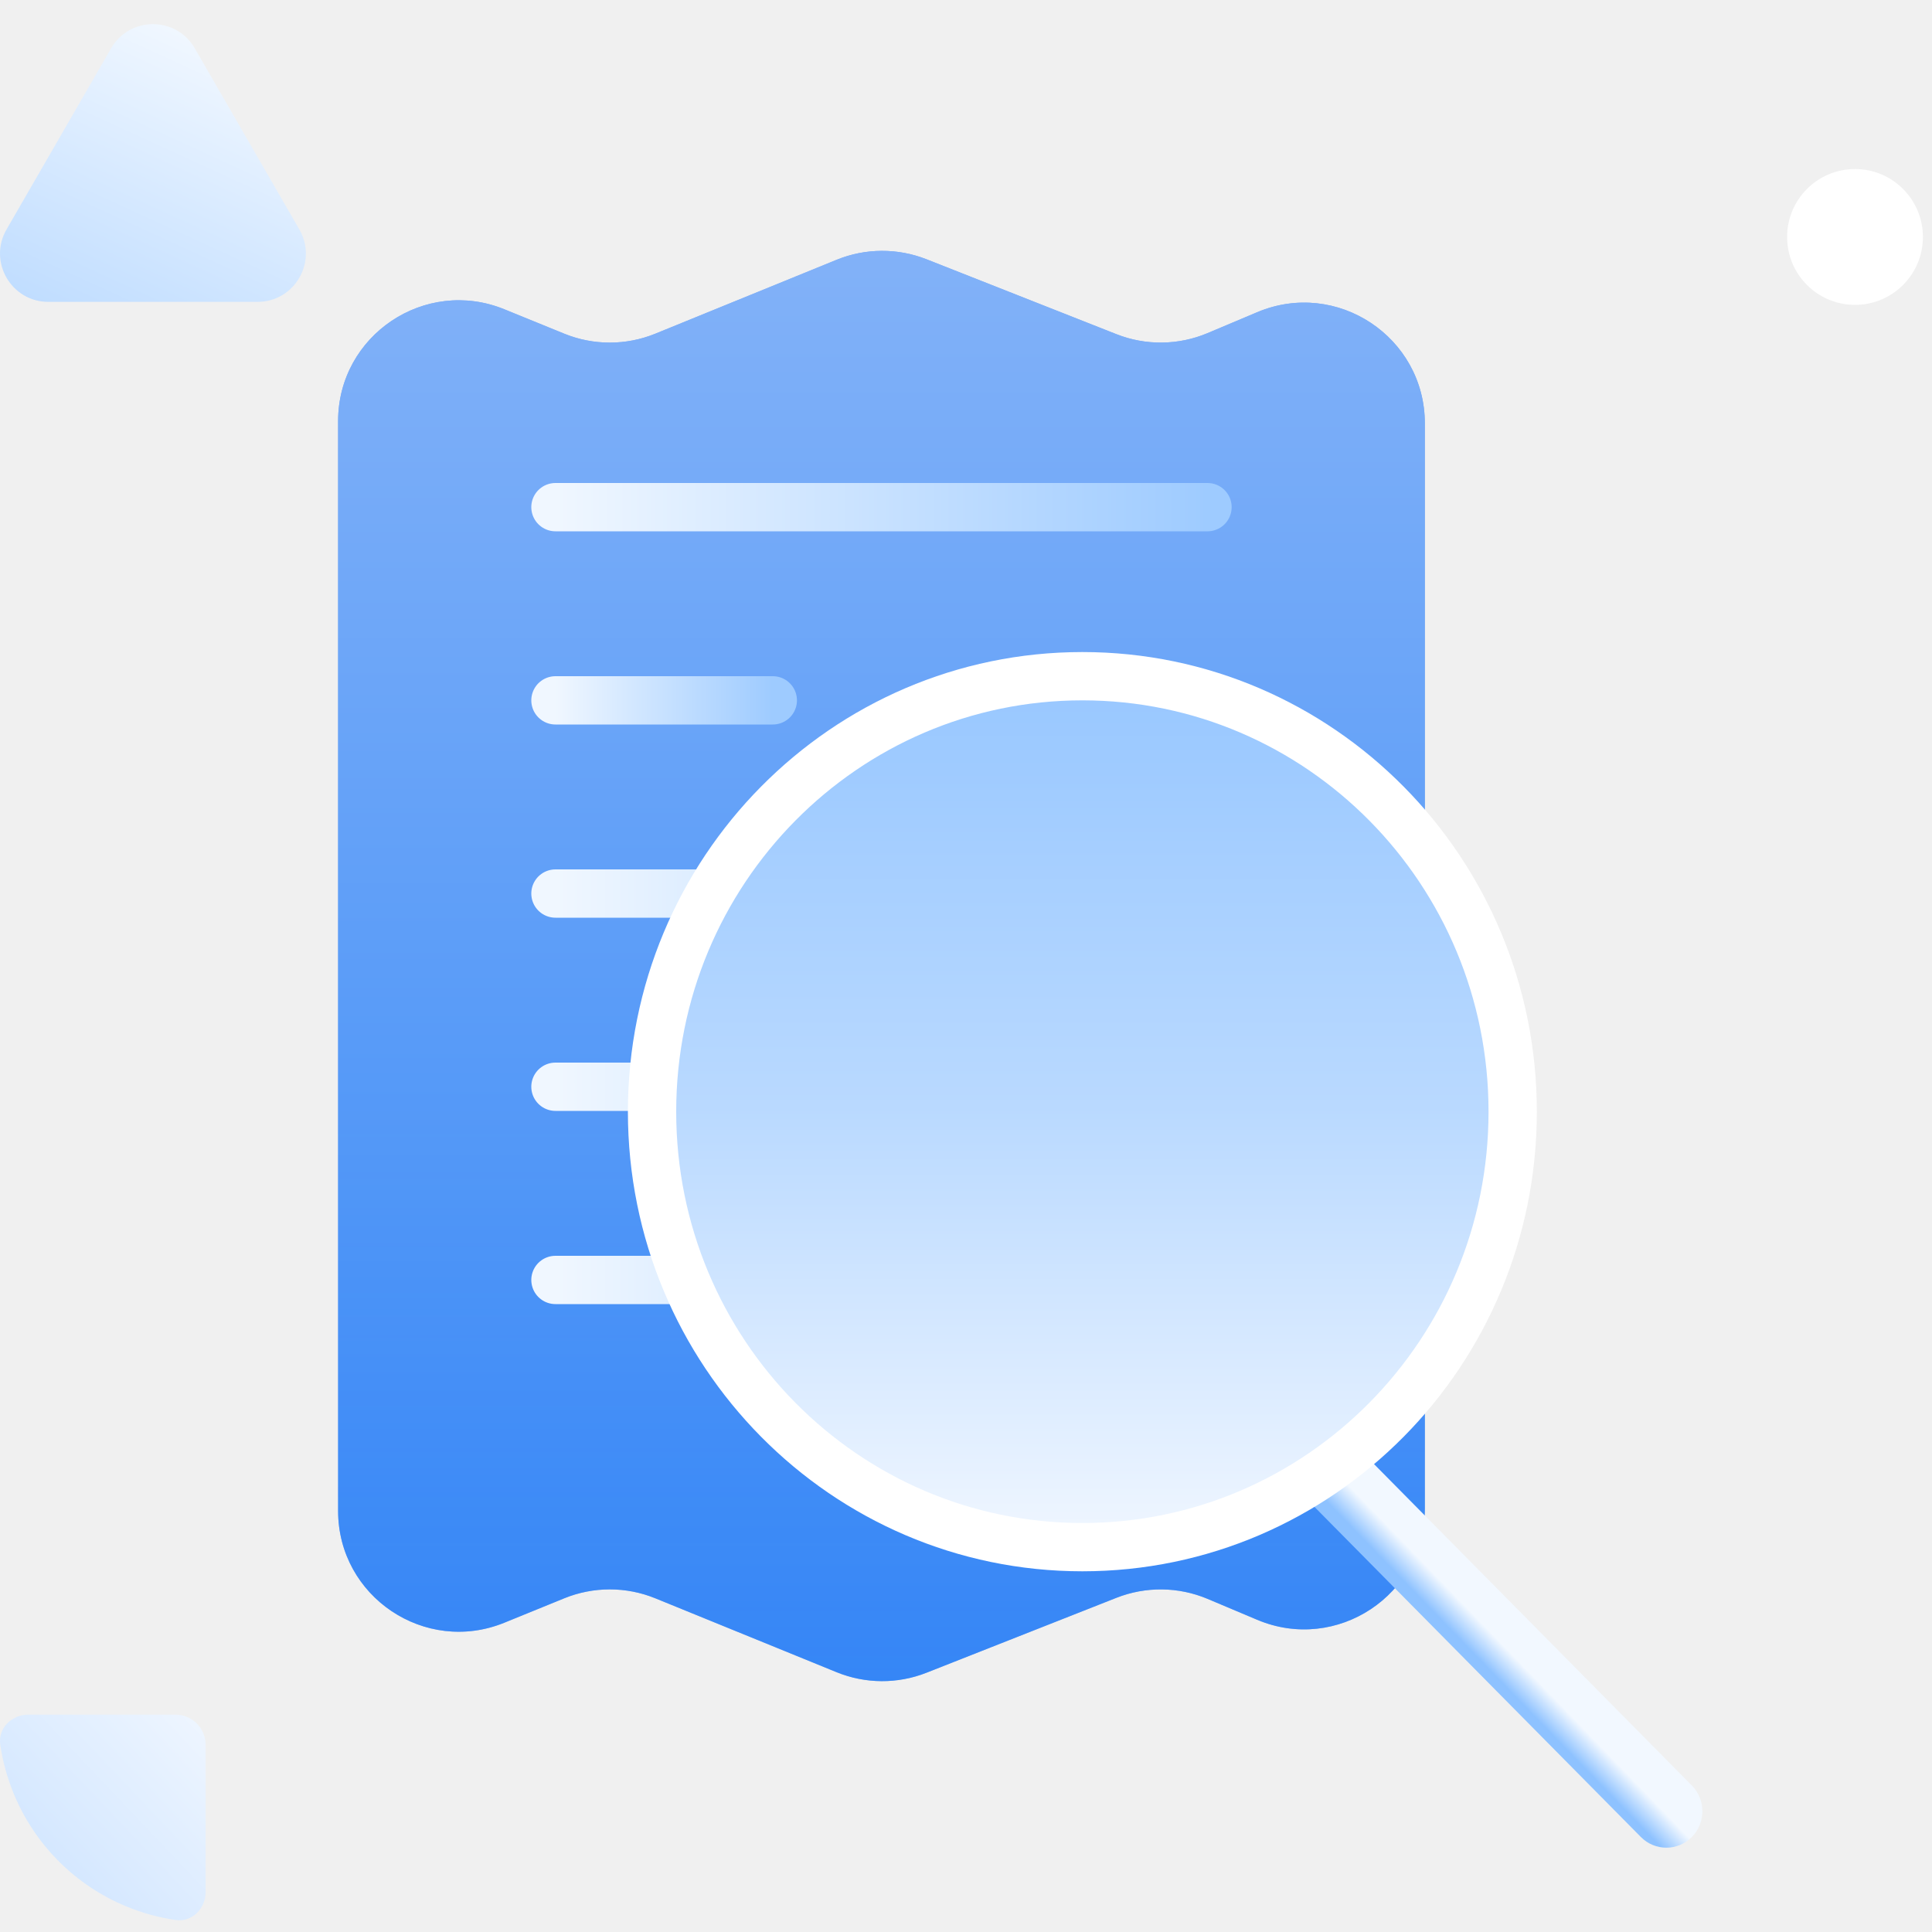
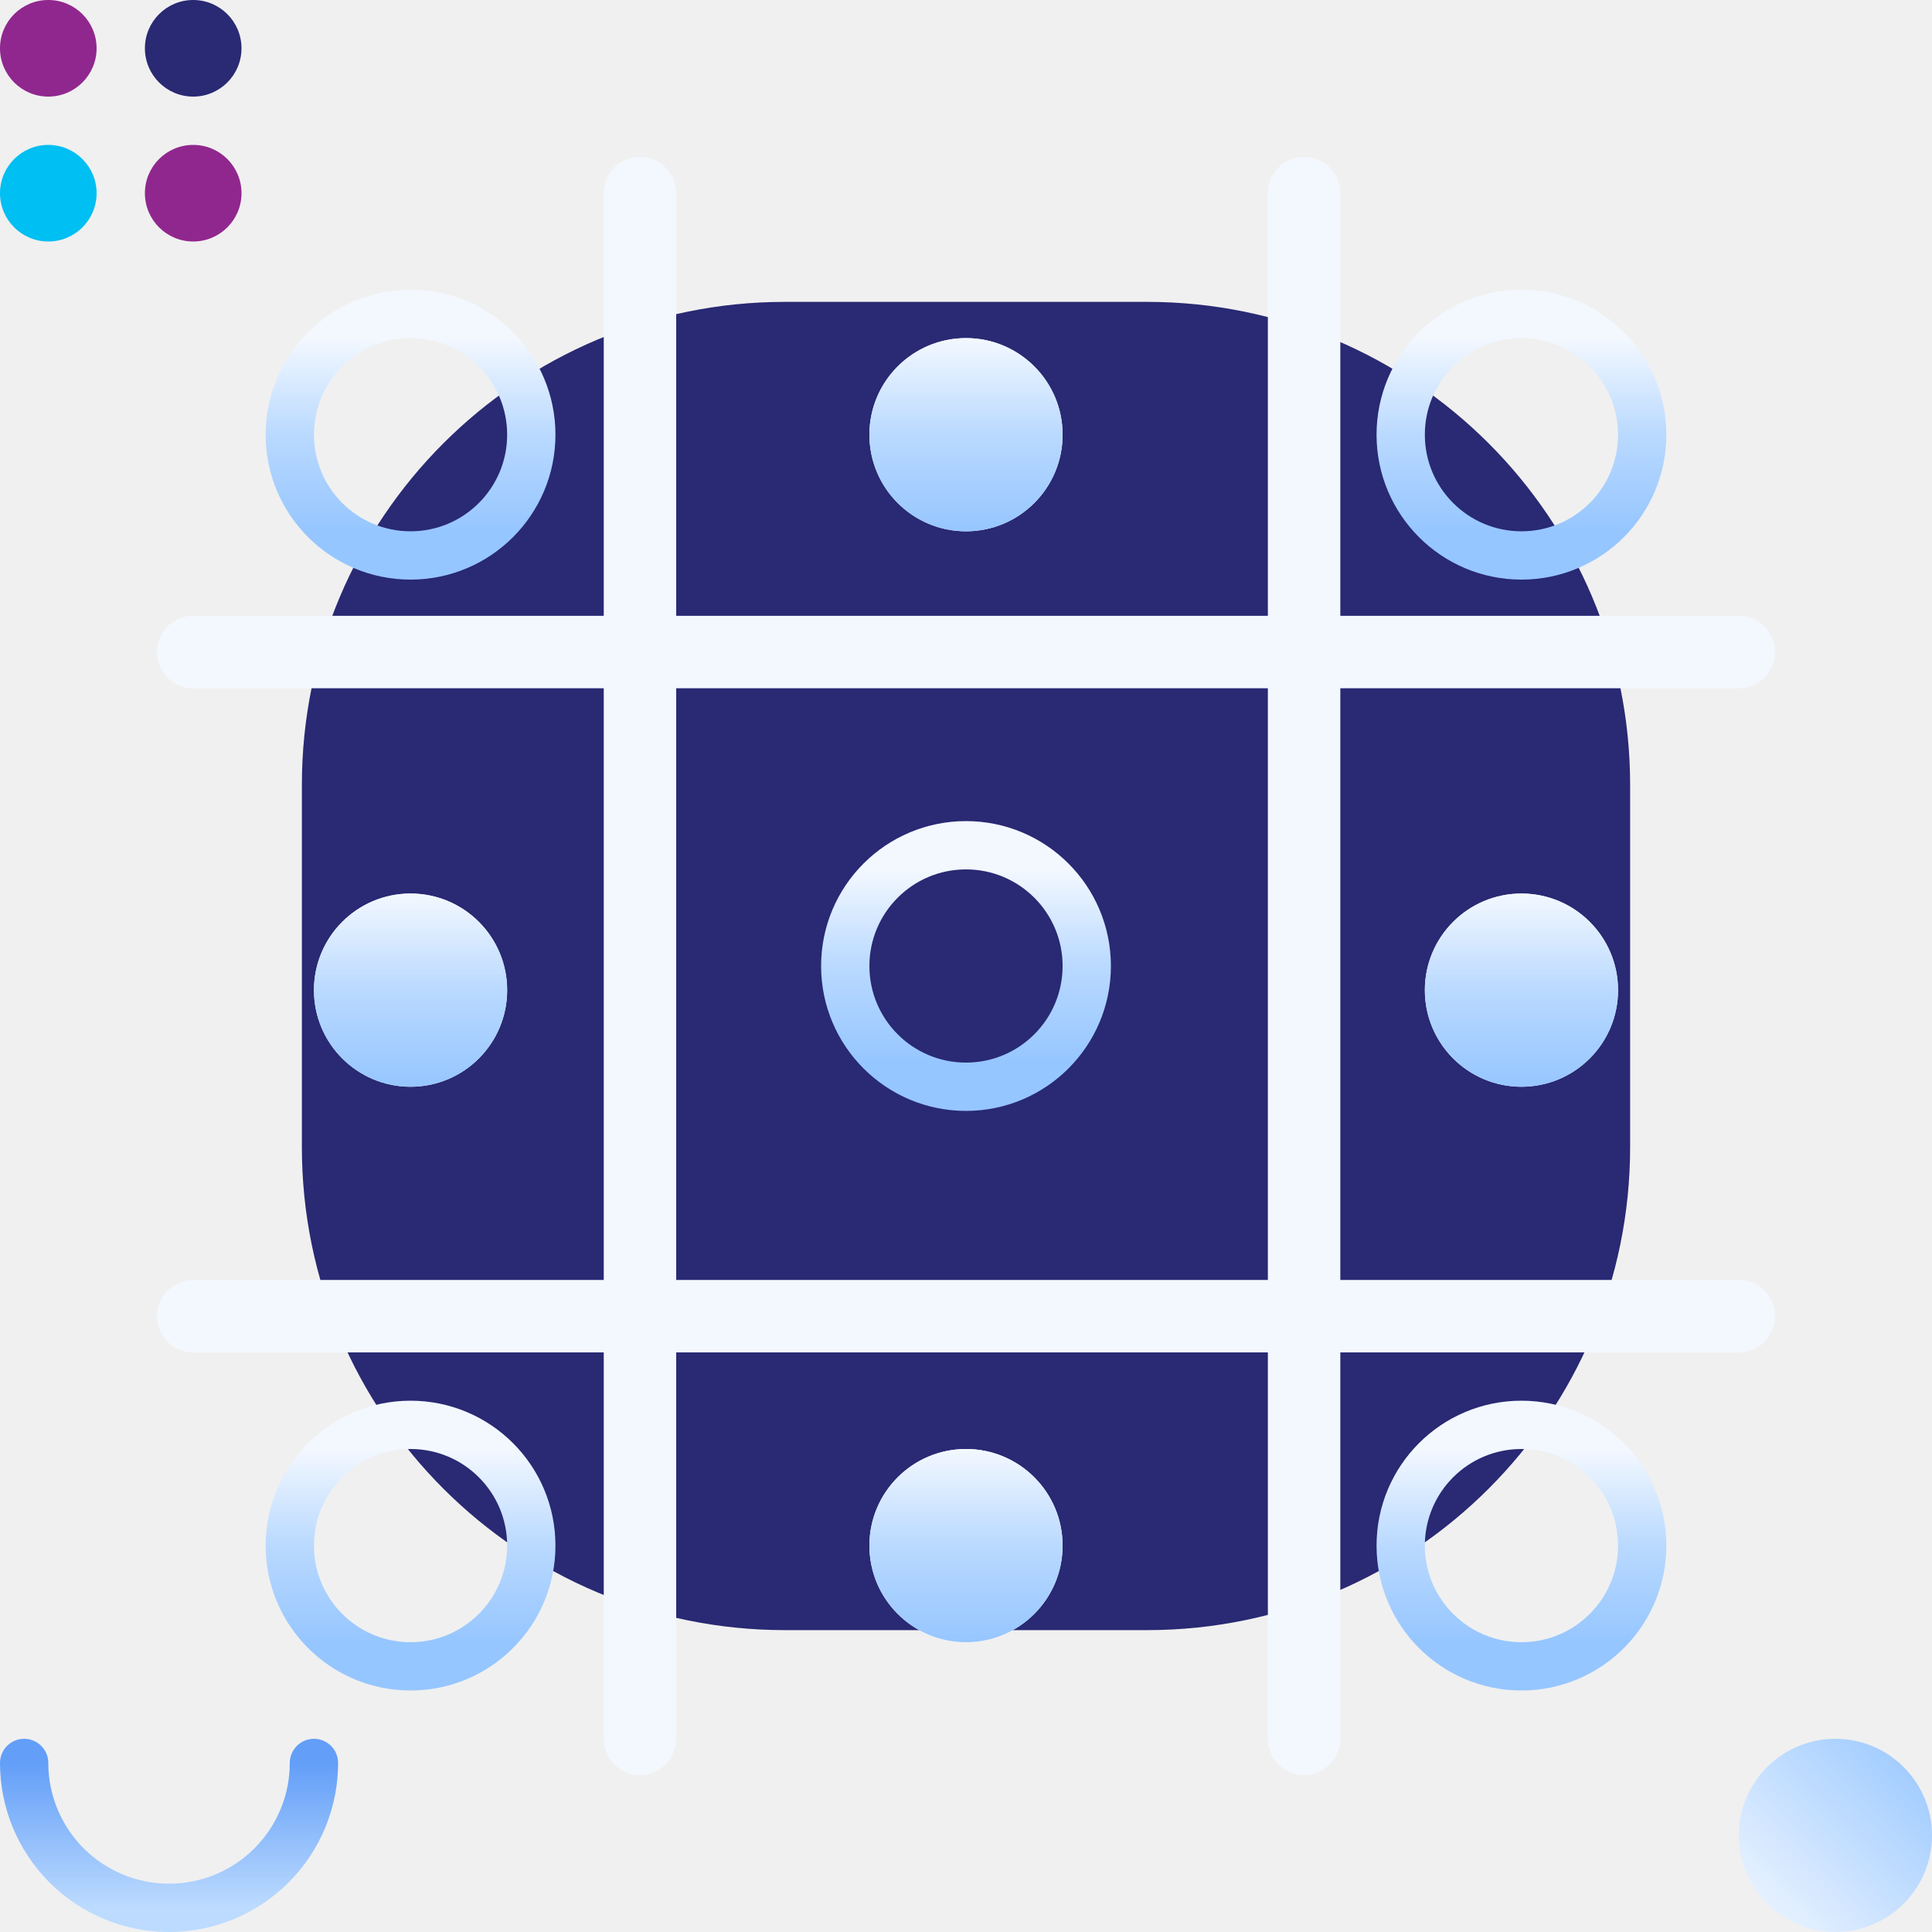
<svg xmlns="http://www.w3.org/2000/svg" width="80" height="80" viewBox="0 0 80 80" fill="none">
-   <g clip-path="url(#clip0_241_22990)">
-     <path d="M14 62.562V17.438C14 13.886 17.599 11.467 20.887 12.808L23.363 13.817C24.573 14.31 25.927 14.31 27.137 13.817L34.643 10.757C35.835 10.271 37.168 10.264 38.365 10.736L46.227 13.837C47.444 14.317 48.8 14.301 50.005 13.793L52.057 12.928C55.353 11.538 59 13.958 59 17.535V62.465C59 66.042 55.353 68.462 52.057 67.072L50.005 66.207C48.8 65.699 47.444 65.683 46.227 66.163L38.365 69.264C37.168 69.736 35.835 69.729 34.643 69.243L27.137 66.183C25.927 65.69 24.573 65.69 23.363 66.183L20.887 67.192C17.599 68.533 14 66.114 14 62.562Z" fill="#1B70F0" />
-     <path d="M14 62.562V17.438C14 13.886 17.599 11.467 20.887 12.808L23.363 13.817C24.573 14.31 25.927 14.31 27.137 13.817L34.643 10.757C35.835 10.271 37.168 10.264 38.365 10.736L46.227 13.837C47.444 14.317 48.8 14.301 50.005 13.793L52.057 12.928C55.353 11.538 59 13.958 59 17.535V62.465C59 66.042 55.353 68.462 52.057 67.072L50.005 66.207C48.8 65.699 47.444 65.683 46.227 66.163L38.365 69.264C37.168 69.736 35.835 69.729 34.643 69.243L27.137 66.183C25.927 65.69 24.573 65.69 23.363 66.183L20.887 67.192C17.599 68.533 14 66.114 14 62.562Z" fill="url(#paint0_linear_241_22990)" fill-opacity="0.5" />
-     <path d="M23 21H50" stroke="url(#paint1_linear_241_22990)" stroke-width="2" stroke-linecap="round" />
-     <path d="M23 29H32" stroke="url(#paint2_linear_241_22990)" stroke-width="2" stroke-linecap="round" />
-     <path d="M23 37H49" stroke="url(#paint3_linear_241_22990)" stroke-width="2" stroke-linecap="round" />
-     <path d="M23 45H49" stroke="url(#paint4_linear_241_22990)" stroke-width="2" stroke-linecap="round" />
-     <path d="M23 53H49" stroke="url(#paint5_linear_241_22990)" stroke-width="2" stroke-linecap="round" />
-     <path d="M67.945 76.067C68.528 76.656 69.472 76.656 70.055 76.067C70.637 75.478 70.637 74.522 70.055 73.933L67.945 76.067ZM54.079 62.043L67.945 76.067L70.055 73.933L56.188 59.91L54.079 62.043Z" fill="url(#paint6_linear_241_22990)" />
-     <path d="M62.637 46.032C62.637 56.002 54.649 64.064 44.819 64.064C34.988 64.064 27 56.002 27 46.032C27 36.063 34.988 28 44.819 28C54.649 28 62.637 36.063 62.637 46.032Z" fill="url(#paint7_radial_241_22990)" />
-     <path d="M62.637 46.032C62.637 56.002 54.649 64.064 44.819 64.064C34.988 64.064 27 56.002 27 46.032C27 36.063 34.988 28 44.819 28C54.649 28 62.637 36.063 62.637 46.032Z" fill="url(#paint8_linear_241_22990)" />
-     <path d="M62.637 46.032C62.637 56.002 54.649 64.064 44.819 64.064C34.988 64.064 27 56.002 27 46.032C27 36.063 34.988 28 44.819 28C54.649 28 62.637 36.063 62.637 46.032Z" stroke="white" stroke-width="2" />
-     <path d="M8.065 2C7.295 0.667 5.371 0.667 4.601 2L0.271 9.5C-0.499 10.833 0.463 12.5 2.003 12.5H10.663C12.203 12.5 13.165 10.833 12.395 9.5L8.065 2Z" fill="url(#paint9_linear_241_22990)" />
-     <path d="M1.171 71C0.48 71 -0.089 71.562 0.011 72.246C0.114 72.946 0.303 73.632 0.575 74.289C1.007 75.331 1.64 76.279 2.438 77.077C3.236 77.875 4.183 78.508 5.226 78.939C5.882 79.212 6.569 79.4 7.269 79.503C7.952 79.603 8.514 79.034 8.514 78.344L8.514 72.25C8.514 71.56 7.955 71 7.264 71L1.171 71Z" fill="url(#paint10_linear_241_22990)" />
-     <circle cx="76.812" cy="9.812" r="2.812" fill="white" />
+   <g clip-path="url(#clip0_241_23025)">
+     <rect x="12.5" y="12.5" width="55" height="55" rx="20" fill="#292974" />
+     <circle cx="40" cy="18" r="4" fill="white" />
+     <circle cx="40" cy="18" r="4" fill="url(#paint0_linear_241_23025)" />
+     <circle cx="40" cy="40" r="5" stroke="url(#paint1_linear_241_23025)" stroke-width="2" />
+     <circle cx="63" cy="18" r="5" stroke="url(#paint2_linear_241_23025)" stroke-width="2" />
+     <circle cx="63" cy="64" r="5" stroke="url(#paint3_linear_241_23025)" stroke-width="2" />
+     <circle cx="17" cy="64" r="5" stroke="url(#paint4_linear_241_23025)" stroke-width="2" />
+     <circle cx="17" cy="18" r="5" stroke="url(#paint5_linear_241_23025)" stroke-width="2" />
+     <circle cx="17" cy="41" r="4" fill="white" />
+     <circle cx="17" cy="41" r="4" fill="url(#paint6_linear_241_23025)" />
+     <circle cx="63" cy="41" r="4" fill="white" />
+     <circle cx="63" cy="41" r="4" fill="url(#paint7_linear_241_23025)" />
+     <circle cx="40" cy="64" r="4" fill="white" />
+     <circle cx="40" cy="64" r="4" fill="url(#paint8_linear_241_23025)" />
+     <path d="M26.5 8L26.5 72" stroke="url(#paint9_linear_241_23025)" stroke-width="3" stroke-linecap="round" />
+     <path d="M72 27L8 27" stroke="url(#paint10_linear_241_23025)" stroke-width="3" stroke-linecap="round" />
+     <path d="M54 8L54 72" stroke="url(#paint11_linear_241_23025)" stroke-width="3" stroke-linecap="round" />
+     <path d="M72 54.5L8 54.5" stroke="url(#paint12_linear_241_23025)" stroke-width="3" stroke-linecap="round" />
+     <path d="M80 76C80 78.209 78.209 80 76 80C73.791 80 72 78.209 72 76C72 73.791 73.791 72 76 72C78.209 72 80 73.791 80 76Z" fill="url(#paint13_linear_241_23025)" />
+     <path d="M1 73C1 74.591 1.632 76.117 2.757 77.243C3.883 78.368 5.409 79 7 79C8.591 79 10.117 78.368 11.243 77.243C12.368 76.117 13 74.591 13 73" stroke="url(#paint14_linear_241_23025)" stroke-width="2" stroke-linecap="round" />
+     <circle cx="8" cy="8" r="2" fill="#90278E" />
+     <circle cx="2" cy="8" r="2" fill="#00BFF2" />
+     <circle cx="2" cy="2" r="2" fill="#90278E" />
+     <circle cx="8" cy="2" r="2" fill="#292974" />
  </g>
  <defs>
-     <linearGradient id="paint0_linear_241_22990" x1="36.5" y1="6.818" x2="36.5" y2="70" gradientUnits="userSpaceOnUse">
-       <stop stop-color="#F3F8FF" />
-       <stop offset="0.62" stop-color="#8FC2FF" />
-       <stop offset="1" stop-color="#5CA6FF" stop-opacity="0.8" />
-     </linearGradient>
-     <linearGradient id="paint1_linear_241_22990" x1="23" y1="23" x2="50" y2="23" gradientUnits="userSpaceOnUse">
-       <stop stop-color="#F0F7FF" />
-       <stop offset="1" stop-color="#9ECBFF" />
-     </linearGradient>
-     <linearGradient id="paint2_linear_241_22990" x1="23" y1="31" x2="32" y2="31" gradientUnits="userSpaceOnUse">
-       <stop stop-color="#F0F7FF" />
-       <stop offset="1" stop-color="#9ECBFF" />
-     </linearGradient>
-     <linearGradient id="paint3_linear_241_22990" x1="23" y1="39" x2="49" y2="39" gradientUnits="userSpaceOnUse">
-       <stop stop-color="#F0F7FF" />
-       <stop offset="1" stop-color="#9ECBFF" />
-     </linearGradient>
-     <linearGradient id="paint4_linear_241_22990" x1="23" y1="47" x2="49" y2="47" gradientUnits="userSpaceOnUse">
-       <stop stop-color="#F0F7FF" />
-       <stop offset="1" stop-color="#9ECBFF" />
-     </linearGradient>
-     <linearGradient id="paint5_linear_241_22990" x1="23" y1="55" x2="49" y2="55" gradientUnits="userSpaceOnUse">
-       <stop stop-color="#F0F7FF" />
-       <stop offset="1" stop-color="#9ECBFF" />
-     </linearGradient>
-     <linearGradient id="paint6_linear_241_22990" x1="68.581" y1="74.686" x2="67.778" y2="75.462" gradientUnits="userSpaceOnUse">
-       <stop stop-color="#F2F8FF" />
-       <stop offset="1" stop-color="#8EC2FF" />
-     </linearGradient>
-     <radialGradient id="paint7_radial_241_22990" cx="0" cy="0" r="1" gradientUnits="userSpaceOnUse" gradientTransform="translate(44.8187 46.0321) rotate(90) scale(19.0321 18.8187)">
-       <stop stop-color="white" />
-       <stop offset="1" stop-color="white" />
-     </radialGradient>
-     <linearGradient id="paint8_linear_241_22990" x1="44.819" y1="65.064" x2="44.819" y2="27" gradientUnits="userSpaceOnUse">
+     <linearGradient id="paint0_linear_241_23025" x1="40" y1="14" x2="40" y2="22" gradientUnits="userSpaceOnUse">
      <stop stop-color="#F3F8FF" />
      <stop offset="0.505" stop-color="#B9D9FF" />
      <stop offset="1" stop-color="#96C6FF" />
    </linearGradient>
-     <linearGradient id="paint9_linear_241_22990" x1="12.333" y1="3" x2="1.333" y2="27" gradientUnits="userSpaceOnUse">
-       <stop stop-color="#F2F8FF" />
-       <stop offset="1" stop-color="#8EC2FF" />
+     <linearGradient id="paint1_linear_241_23025" x1="40" y1="36" x2="40" y2="44" gradientUnits="userSpaceOnUse">
+       <stop stop-color="#F3F8FF" />
+       <stop offset="0.505" stop-color="#B9D9FF" />
+       <stop offset="1" stop-color="#96C6FF" />
    </linearGradient>
-     <linearGradient id="paint10_linear_241_22990" x1="9.686" y1="70.219" x2="-2.683" y2="81.937" gradientUnits="userSpaceOnUse">
+     <linearGradient id="paint2_linear_241_23025" x1="63" y1="14" x2="63" y2="22" gradientUnits="userSpaceOnUse">
      <stop stop-color="#F3F8FF" />
-       <stop offset="1" stop-color="#BFDCFF" />
+       <stop offset="0.505" stop-color="#B9D9FF" />
+       <stop offset="1" stop-color="#96C6FF" />
    </linearGradient>
-     <clipPath id="clip0_241_22990">
+     <linearGradient id="paint3_linear_241_23025" x1="63" y1="60" x2="63" y2="68" gradientUnits="userSpaceOnUse">
+       <stop stop-color="#F3F8FF" />
+       <stop offset="0.505" stop-color="#B9D9FF" />
+       <stop offset="1" stop-color="#96C6FF" />
+     </linearGradient>
+     <linearGradient id="paint4_linear_241_23025" x1="17" y1="60" x2="17" y2="68" gradientUnits="userSpaceOnUse">
+       <stop stop-color="#F3F8FF" />
+       <stop offset="0.505" stop-color="#B9D9FF" />
+       <stop offset="1" stop-color="#96C6FF" />
+     </linearGradient>
+     <linearGradient id="paint5_linear_241_23025" x1="17" y1="14" x2="17" y2="22" gradientUnits="userSpaceOnUse">
+       <stop stop-color="#F3F8FF" />
+       <stop offset="0.505" stop-color="#B9D9FF" />
+       <stop offset="1" stop-color="#96C6FF" />
+     </linearGradient>
+     <linearGradient id="paint6_linear_241_23025" x1="17" y1="37" x2="17" y2="45" gradientUnits="userSpaceOnUse">
+       <stop stop-color="#F3F8FF" />
+       <stop offset="0.505" stop-color="#B9D9FF" />
+       <stop offset="1" stop-color="#96C6FF" />
+     </linearGradient>
+     <linearGradient id="paint7_linear_241_23025" x1="63" y1="37" x2="63" y2="45" gradientUnits="userSpaceOnUse">
+       <stop stop-color="#F3F8FF" />
+       <stop offset="0.505" stop-color="#B9D9FF" />
+       <stop offset="1" stop-color="#96C6FF" />
+     </linearGradient>
+     <linearGradient id="paint8_linear_241_23025" x1="40" y1="60" x2="40" y2="68" gradientUnits="userSpaceOnUse">
+       <stop stop-color="#F3F8FF" />
+       <stop offset="0.505" stop-color="#B9D9FF" />
+       <stop offset="1" stop-color="#96C6FF" />
+     </linearGradient>
+     <linearGradient id="paint9_linear_241_23025" x1="25" y1="40" x2="24" y2="40" gradientUnits="userSpaceOnUse">
+       <stop stop-color="#F3F8FF" />
+       <stop offset="1" stop-color="#96C6FF" />
+     </linearGradient>
+     <linearGradient id="paint10_linear_241_23025" x1="40" y1="25.5" x2="40" y2="24.5" gradientUnits="userSpaceOnUse">
+       <stop stop-color="#F3F8FF" />
+       <stop offset="1" stop-color="#96C6FF" />
+     </linearGradient>
+     <linearGradient id="paint11_linear_241_23025" x1="52.5" y1="40" x2="51.5" y2="40" gradientUnits="userSpaceOnUse">
+       <stop stop-color="#F3F8FF" />
+       <stop offset="1" stop-color="#96C6FF" />
+     </linearGradient>
+     <linearGradient id="paint12_linear_241_23025" x1="40" y1="53" x2="40" y2="52" gradientUnits="userSpaceOnUse">
+       <stop stop-color="#F3F8FF" />
+       <stop offset="1" stop-color="#96C6FF" />
+     </linearGradient>
+     <linearGradient id="paint13_linear_241_23025" x1="72" y1="80" x2="80" y2="72" gradientUnits="userSpaceOnUse">
+       <stop stop-color="#F3F8FF" />
+       <stop offset="1" stop-color="#96C6FF" />
+     </linearGradient>
+     <linearGradient id="paint14_linear_241_23025" x1="7" y1="79" x2="7" y2="73" gradientUnits="userSpaceOnUse">
+       <stop stop-color="#BCDBFF" />
+       <stop offset="1" stop-color="#639EF8" />
+     </linearGradient>
+     <clipPath id="clip0_241_23025">
      <rect width="80" height="80" fill="white" />
    </clipPath>
  </defs>
</svg>
